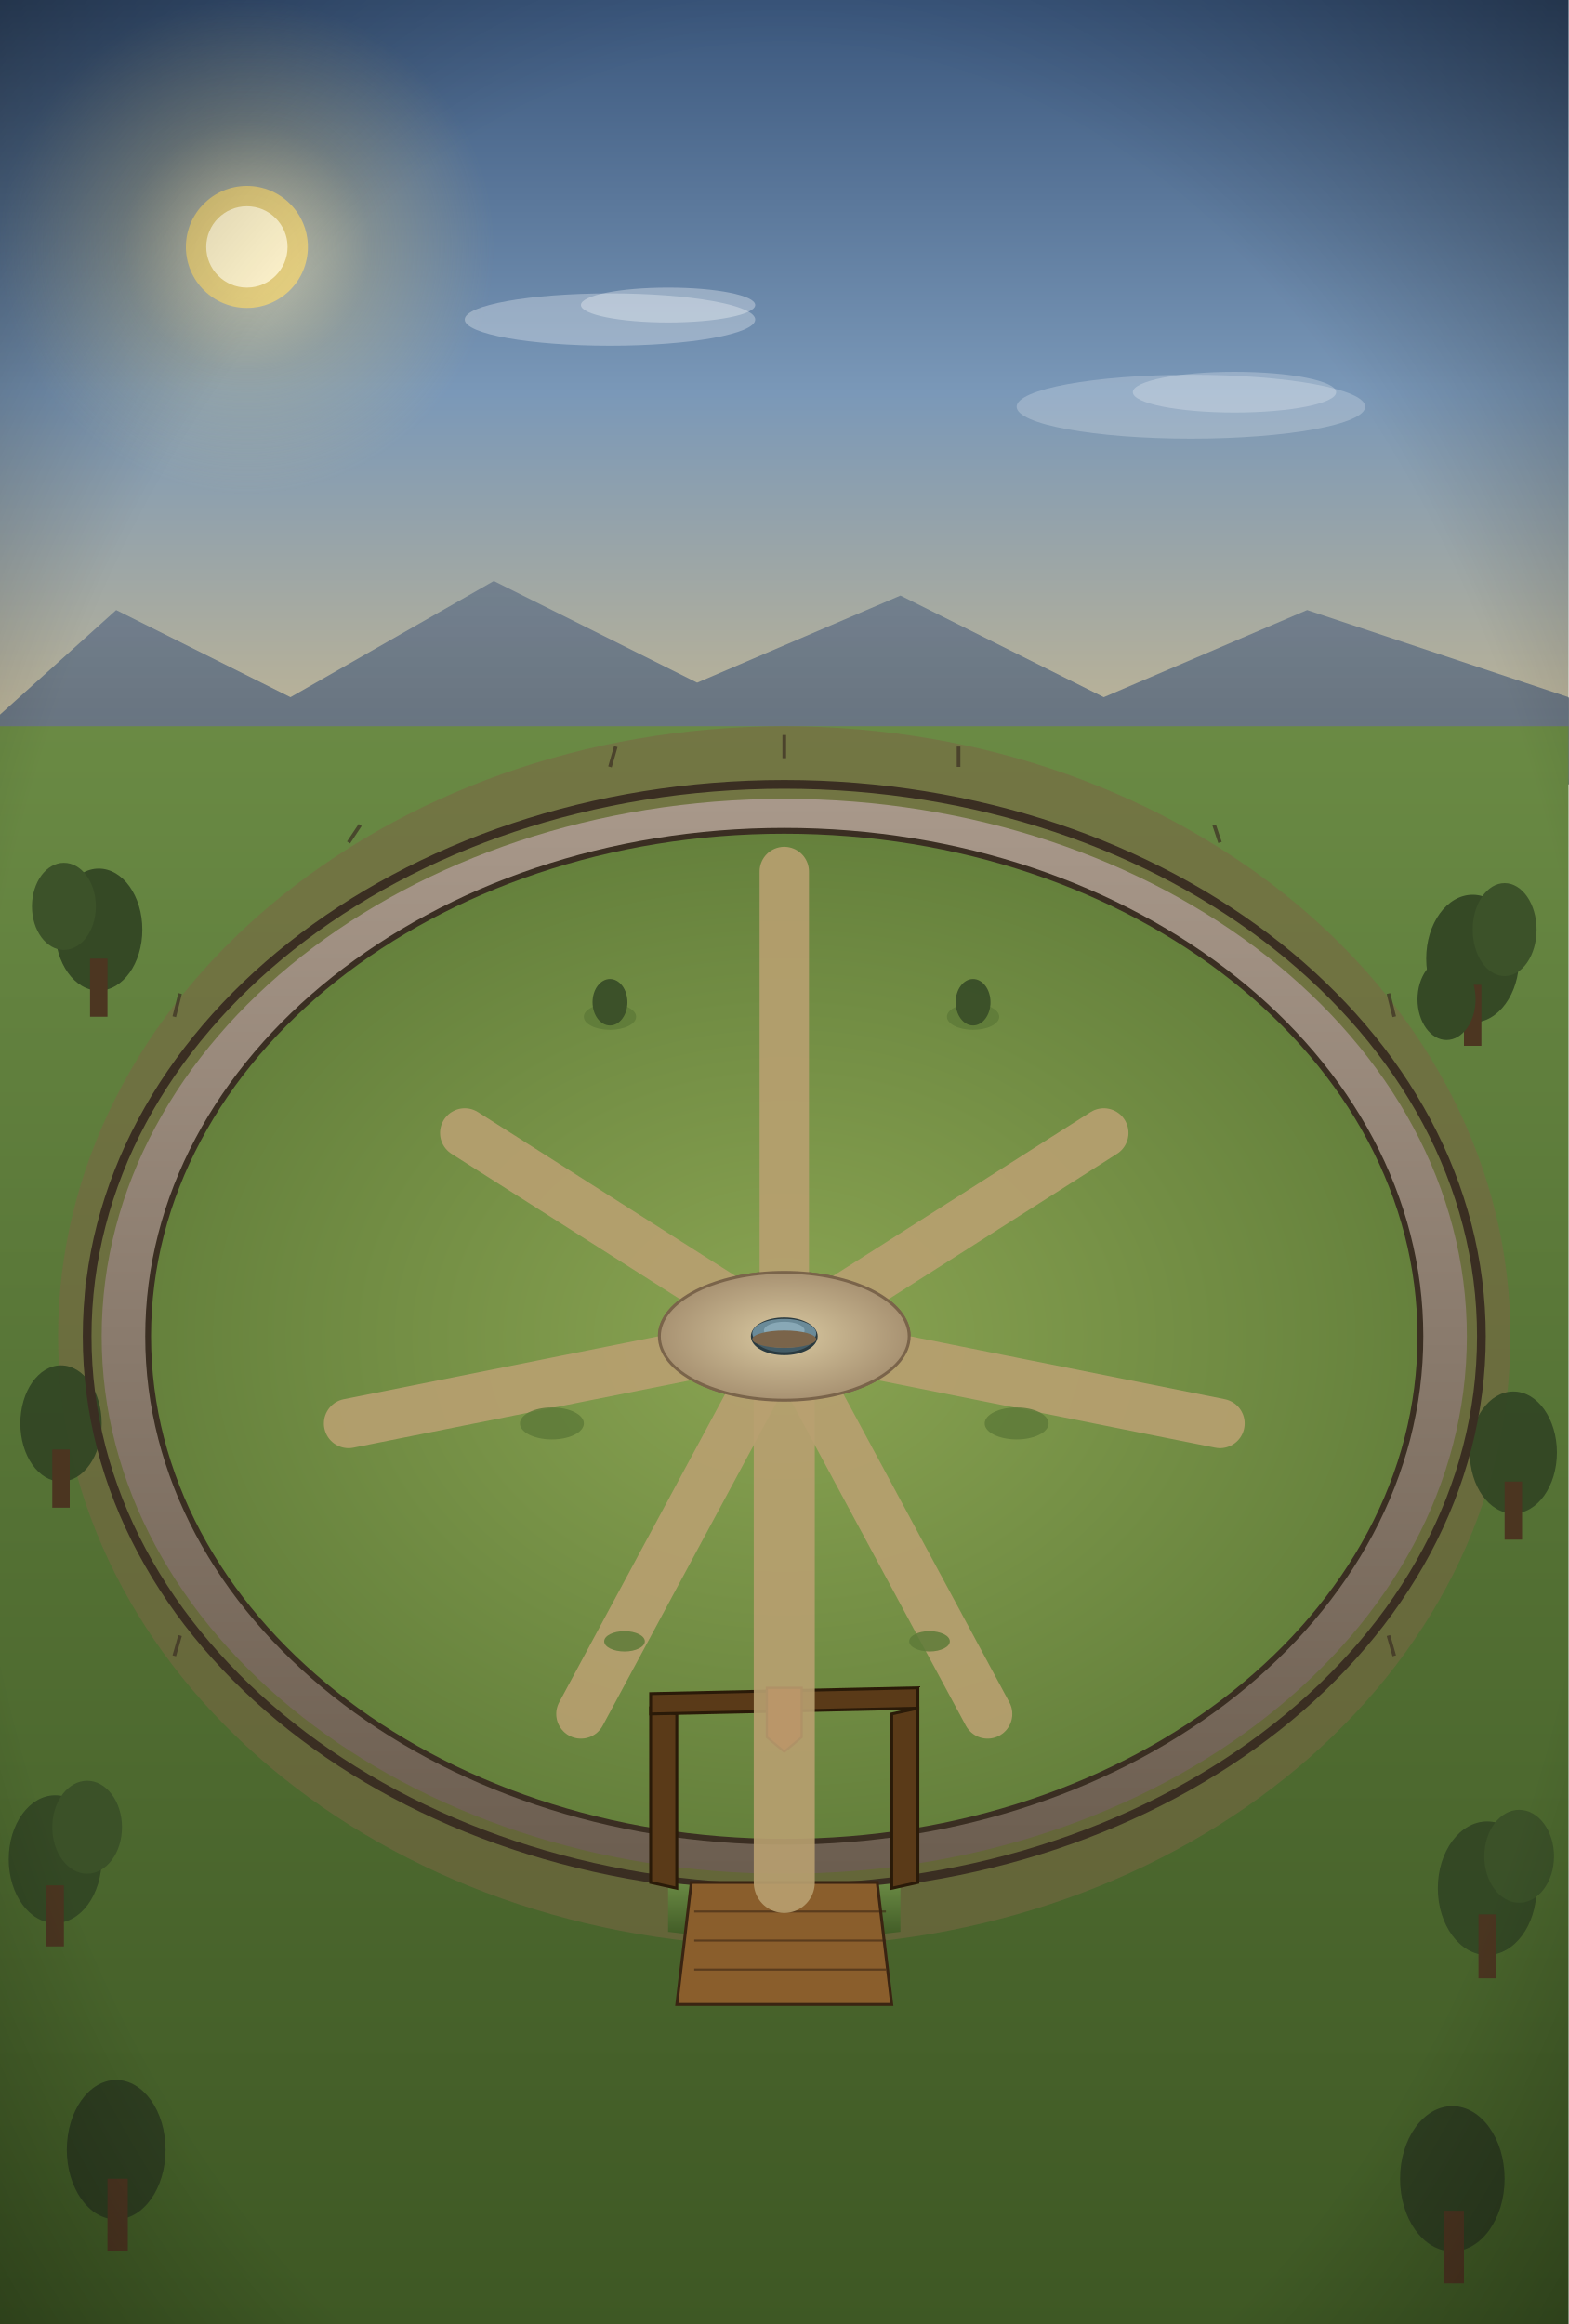
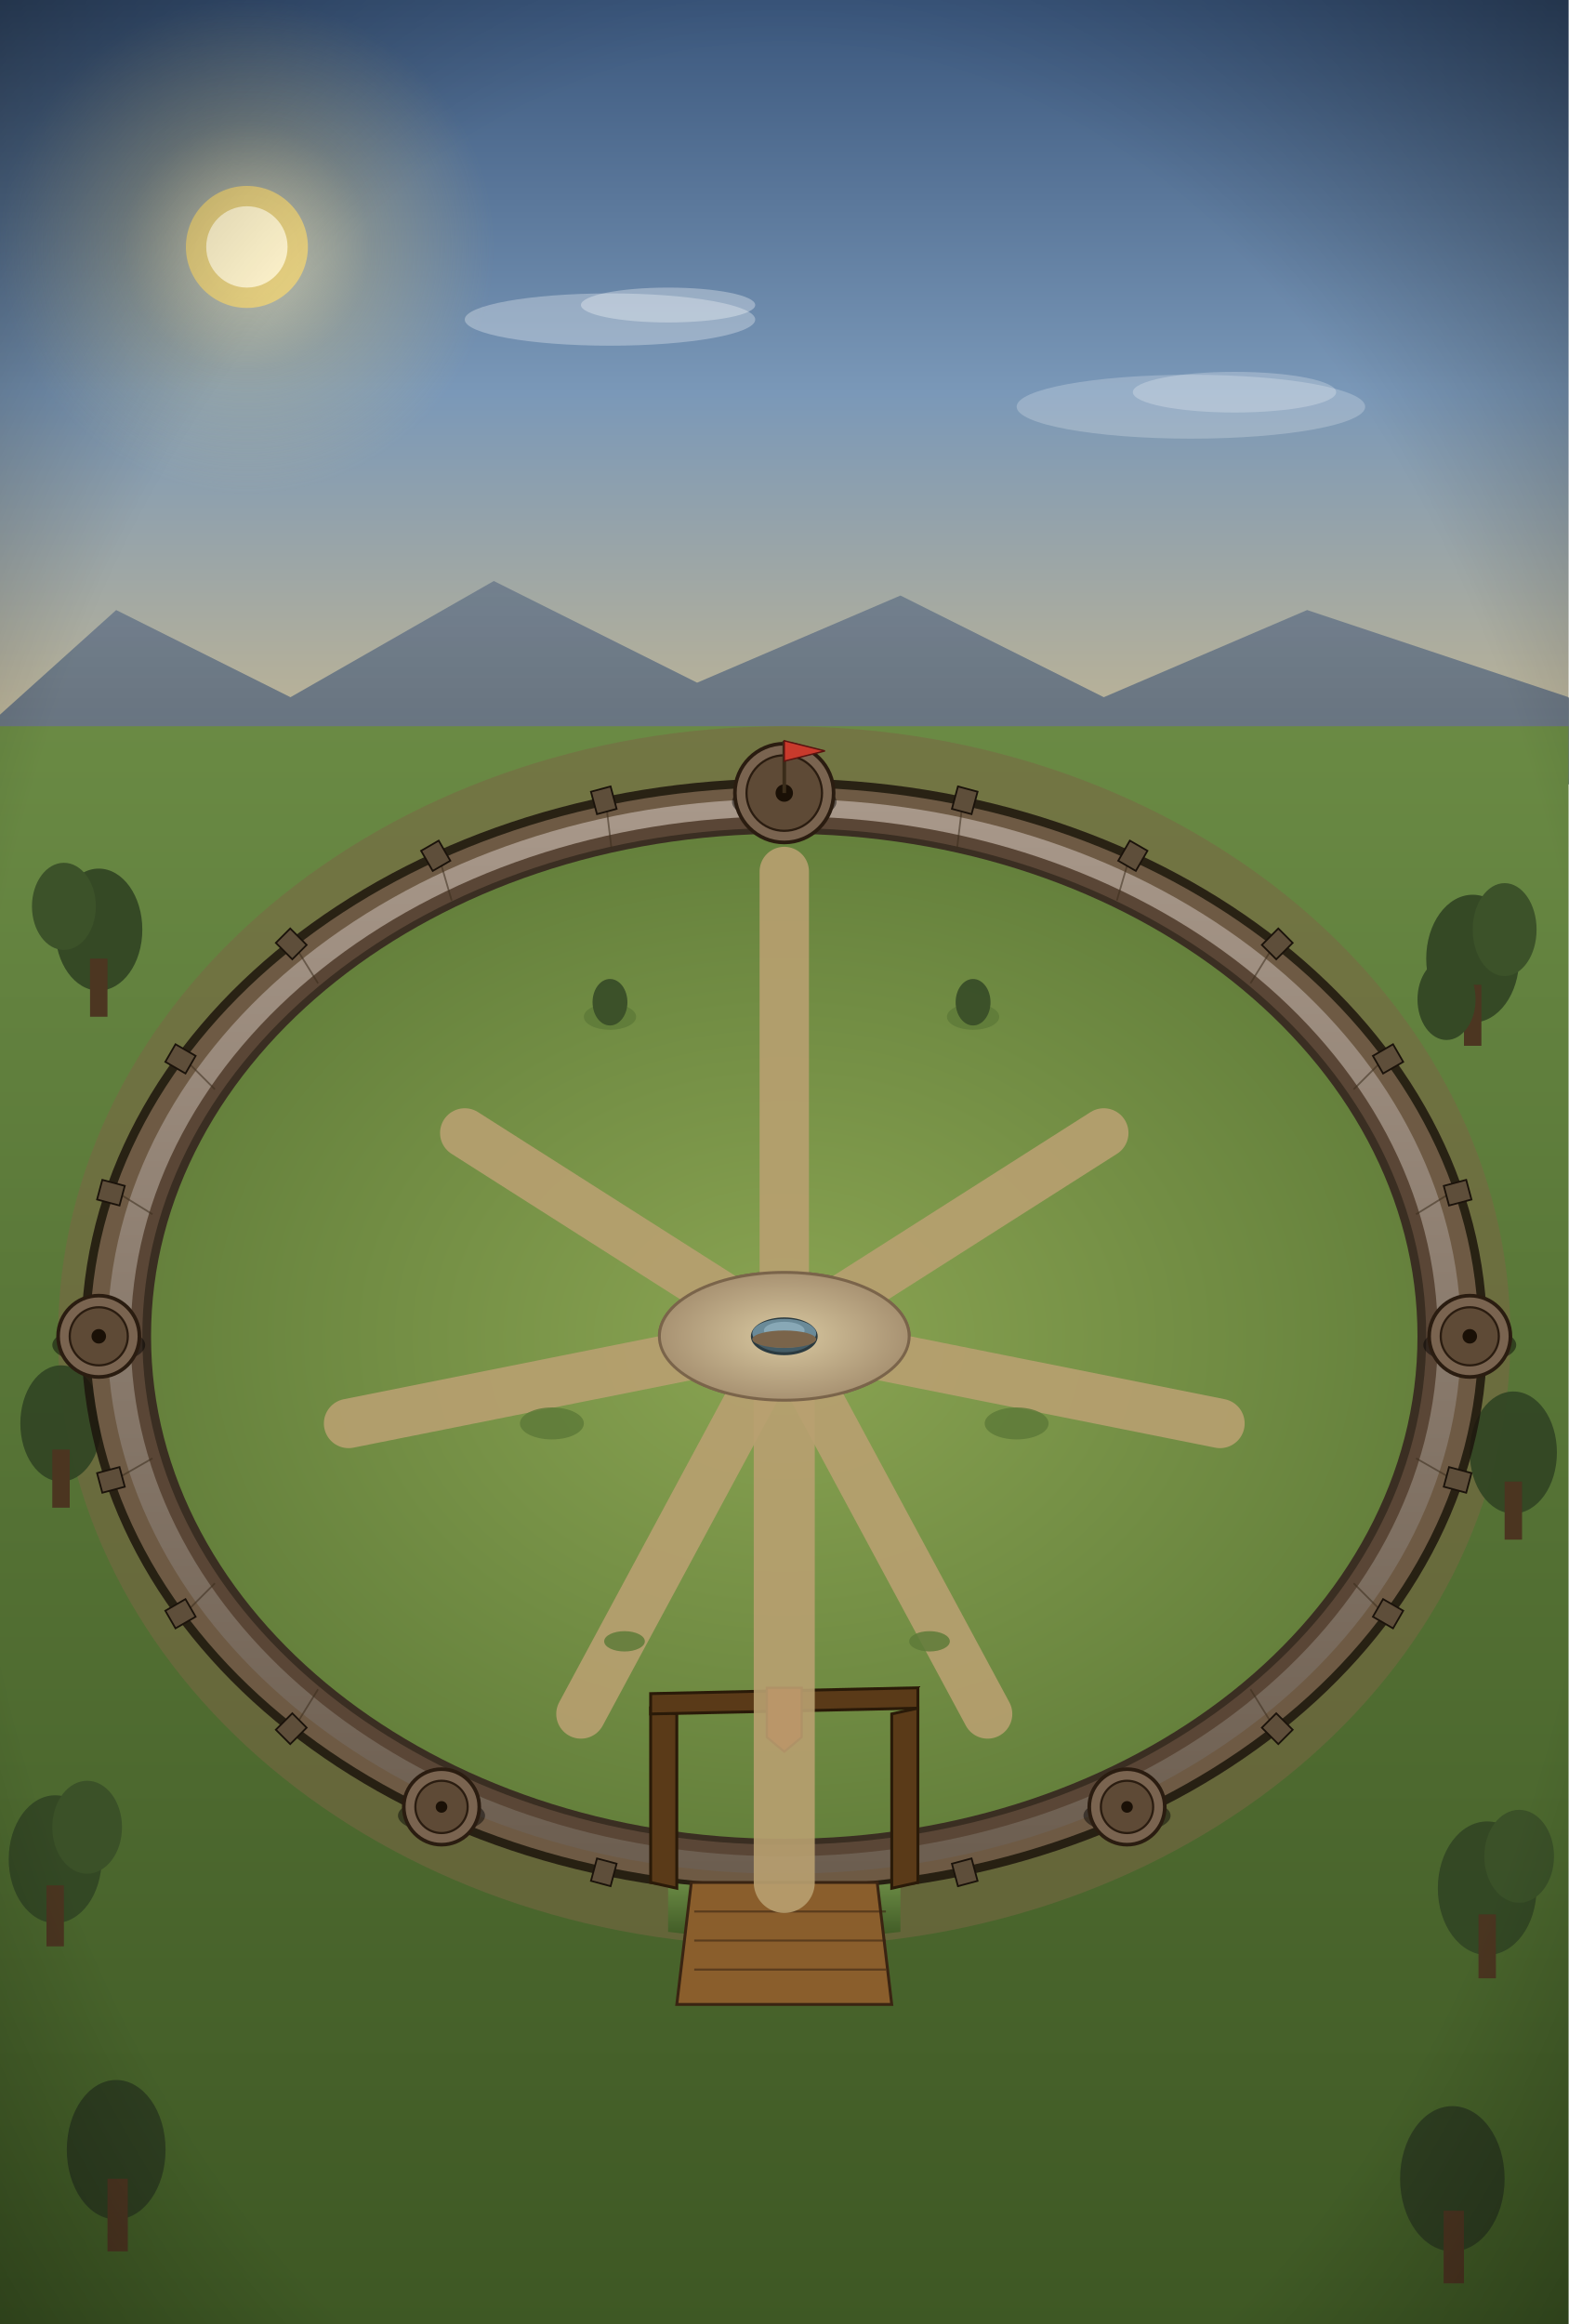
<svg xmlns="http://www.w3.org/2000/svg" viewBox="0 0 1080 1600">
  <defs>
    <linearGradient id="bg_sky" x1="0" y1="0" x2="0" y2="1">
      <stop offset="0" stop-color="#3a567c" />
      <stop offset="0.5" stop-color="#7a98b8" />
      <stop offset="1" stop-color="#c8b890" />
    </linearGradient>
    <radialGradient id="bg_sun_glow" cx="0.5" cy="0.5" r="0.5">
      <stop offset="0" stop-color="#fff4cc" stop-opacity="0.65" />
      <stop offset="0.5" stop-color="#f8d068" stop-opacity="0.22" />
      <stop offset="1" stop-color="#f8d068" stop-opacity="0" />
    </radialGradient>
    <linearGradient id="bg_far" x1="0" y1="0" x2="0" y2="1">
      <stop offset="0" stop-color="#6e7c8c" />
      <stop offset="1" stop-color="#5a6878" />
    </linearGradient>
    <linearGradient id="bg_outer_grass" x1="0" y1="0" x2="0" y2="1">
      <stop offset="0" stop-color="#6a8a44" />
      <stop offset="1" stop-color="#3e5824" />
    </linearGradient>
    <radialGradient id="bg_inner_grass" cx="0.5" cy="0.5" r="0.6">
      <stop offset="0" stop-color="#8aa452" />
      <stop offset="1" stop-color="#5e7a38" />
    </radialGradient>
    <linearGradient id="bg_wall_stone" x1="0" y1="0" x2="0" y2="1">
      <stop offset="0" stop-color="#a8988a" />
      <stop offset="1" stop-color="#6c5e50" />
    </linearGradient>
    <radialGradient id="bg_plaza" cx="0.5" cy="0.5" r="0.5">
      <stop offset="0" stop-color="#d8c8a0" />
      <stop offset="1" stop-color="#a89272" />
    </radialGradient>
    <radialGradient id="bg_vignette" cx="0.5" cy="0.55" r="0.75">
      <stop offset="0.7" stop-color="#000" stop-opacity="0" />
      <stop offset="1" stop-color="#000" stop-opacity="0.4" />
    </radialGradient>
  </defs>
  <rect x="0" y="0" width="1080" height="540" fill="url(#bg_sky)" />
  <circle cx="170" cy="170" r="170" fill="url(#bg_sun_glow)" />
  <circle cx="170" cy="170" r="42" fill="#f4d674" opacity="0.78" />
  <circle cx="170" cy="170" r="28" fill="#fff4cc" />
  <ellipse cx="420" cy="220" rx="100" ry="18" fill="#fff" opacity="0.30" />
  <ellipse cx="460" cy="210" rx="60" ry="12" fill="#fff" opacity="0.32" />
  <ellipse cx="820" cy="280" rx="120" ry="22" fill="#fff" opacity="0.22" />
  <ellipse cx="850" cy="270" rx="70" ry="14" fill="#fff" opacity="0.24" />
  <path d="M -20 510 L 80 420 L 200 480 L 340 400 L 480 470 L 620 410 L 760 480 L 900 420 L 1080 480 L 1100 540 L -20 540 Z" fill="url(#bg_far)" opacity="0.9" />
  <rect x="0" y="500" width="1080" height="1100" fill="url(#bg_outer_grass)" />
  <ellipse cx="540" cy="920" rx="500" ry="420" fill="#7a6644" opacity="0.55" />
  <g opacity="0.95">
    <ellipse cx="68" cy="640" rx="30" ry="42" fill="#324624" />
    <rect x="62" y="660" width="12" height="40" fill="#4a3220" />
    <ellipse cx="44" cy="624" rx="22" ry="30" fill="#3a5028" />
    <ellipse cx="1014" cy="660" rx="32" ry="44" fill="#324624" />
    <rect x="1008" y="678" width="12" height="42" fill="#4a3220" />
    <ellipse cx="1036" cy="640" rx="22" ry="32" fill="#3a5028" />
    <ellipse cx="996" cy="688" rx="20" ry="28" fill="#324624" />
    <ellipse cx="42" cy="980" rx="28" ry="40" fill="#324624" />
    <rect x="36" y="998" width="12" height="40" fill="#4a3220" />
    <ellipse cx="38" cy="1280" rx="32" ry="44" fill="#324624" />
    <rect x="32" y="1298" width="12" height="42" fill="#4a3220" />
    <ellipse cx="60" cy="1258" rx="24" ry="32" fill="#3a5028" />
    <ellipse cx="1042" cy="1000" rx="30" ry="42" fill="#324624" />
    <rect x="1036" y="1020" width="12" height="40" fill="#4a3220" />
    <ellipse cx="1024" cy="1300" rx="34" ry="46" fill="#324624" />
    <rect x="1018" y="1318" width="12" height="44" fill="#4a3220" />
    <ellipse cx="1046" cy="1278" rx="24" ry="32" fill="#3a5028" />
    <ellipse cx="80" cy="1480" rx="34" ry="48" fill="#2c3c20" />
    <rect x="74" y="1500" width="14" height="50" fill="#4a3220" />
    <ellipse cx="1000" cy="1500" rx="36" ry="50" fill="#2c3c20" />
    <rect x="994" y="1522" width="14" height="50" fill="#4a3220" />
  </g>
-   <ellipse cx="540" cy="920" rx="480" ry="380" fill="none" stroke="#3a2e22" stroke-width="6" />
-   <ellipse cx="540" cy="920" rx="470" ry="370" fill="url(#bg_wall_stone)" stroke="none" />
-   <ellipse cx="540" cy="920" rx="440" ry="350" fill="#3a2e22" />
+   <ellipse cx="540" cy="920" rx="484" ry="384" fill="#1c140c" opacity="0.85" />
+   <ellipse cx="540" cy="920" rx="478" ry="378" fill="#6e5a44" />
+   <ellipse cx="540" cy="920" rx="466" ry="370" fill="url(#bg_wall_stone)" />
+   <ellipse cx="540" cy="920" rx="450" ry="358" fill="#5a4636" />
+   <ellipse cx="540" cy="920" rx="442" ry="350" fill="#3a2e22" />
  <ellipse cx="540" cy="920" rx="436" ry="346" fill="url(#bg_inner_grass)" />
-   <g stroke="#3a2e22" stroke-width="2.5" opacity="0.7">
-     <line x1="60" y1="900" x2="60" y2="884" />
-     <line x1="120" y1="700" x2="124" y2="684" />
-     <line x1="240" y1="580" x2="248" y2="568" />
-     <line x1="420" y1="528" x2="424" y2="514" />
-     <line x1="540" y1="522" x2="540" y2="506" />
-     <line x1="660" y1="528" x2="660" y2="514" />
-     <line x1="840" y1="580" x2="836" y2="568" />
-     <line x1="960" y1="700" x2="956" y2="684" />
-     <line x1="1020" y1="900" x2="1020" y2="884" />
-     <line x1="960" y1="1140" x2="956" y2="1126" />
-     <line x1="120" y1="1140" x2="124" y2="1126" />
+   <g stroke="#3a2c1c" stroke-width="1.2" opacity="0.55">
+     <line x1="1012" y1="920" x2="990" y2="920" />
+     <line x1="996" y1="1016" x2="975" y2="1004" />
+     <line x1="949" y1="1107" x2="932" y2="1090" />
+     <line x1="874" y1="1184" x2="861" y2="1163" />
+     <line x1="776" y1="1244" x2="769" y2="1220" />
+     <line x1="304" y1="1244" x2="311" y2="1220" />
+     <line x1="206" y1="1184" x2="219" y2="1163" />
+     <line x1="131" y1="1107" x2="148" y2="1090" />
+     <line x1="84" y1="1016" x2="105" y2="1004" />
+     <line x1="68" y1="920" x2="90" y2="920" />
+     <line x1="84" y1="823" x2="105" y2="836" />
+     <line x1="131" y1="733" x2="148" y2="750" />
+     <line x1="206" y1="656" x2="219" y2="677" />
+     <line x1="304" y1="596" x2="311" y2="620" />
+     <line x1="418" y1="559" x2="421" y2="584" />
+     <line x1="540" y1="546" x2="540" y2="572" />
+     <line x1="662" y1="559" x2="659" y2="584" />
+     <line x1="776" y1="596" x2="769" y2="620" />
+     <line x1="874" y1="656" x2="861" y2="677" />
+     <line x1="949" y1="733" x2="932" y2="750" />
+     <line x1="996" y1="823" x2="975" y2="836" />
  </g>
+   <g fill="#5e4e3a" stroke="#1a120a" stroke-width="1.2">
+     <rect x="1005.0" y="904.0" width="14" height="16" transform="rotate(90.0 1012.0 920.0)" />
+     <rect x="988.9" y="1000.8" width="14" height="16" transform="rotate(105.0 995.9 1016.8)" />
+     <rect x="941.8" y="1091.0" width="14" height="16" transform="rotate(120.0 948.8 1107.0)" />
+     <rect x="866.8" y="1168.5" width="14" height="16" transform="rotate(135.0 873.8 1184.5)" />
+     <rect x="769.0" y="1227.9" width="14" height="16" transform="rotate(150.0 776.0 1243.9)" />
+     <rect x="655.2" y="1265.3" width="14" height="16" transform="rotate(165.0 662.2 1281.3)" />
+     <rect x="410.8" y="1265.3" width="14" height="16" transform="rotate(195.0 417.8 1281.3)" />
+     <rect x="297.0" y="1227.9" width="14" height="16" transform="rotate(210.0 304.0 1243.9)" />
+     <rect x="199.2" y="1168.5" width="14" height="16" transform="rotate(225.0 206.2 1184.5)" />
+     <rect x="124.2" y="1091.0" width="14" height="16" transform="rotate(240.0 131.2 1107.0)" />
+     <rect x="77.1" y="1000.8" width="14" height="16" transform="rotate(255.0 84.1 1016.8)" />
+     <rect x="61.0" y="904.0" width="14" height="16" transform="rotate(270.0 68.0 920.0)" />
+     <rect x="77.1" y="807.2" width="14" height="16" transform="rotate(285.0 84.1 823.2)" />
+     <rect x="124.2" y="717.0" width="14" height="16" transform="rotate(300.0 131.2 733.0)" />
+     <rect x="199.2" y="639.5" width="14" height="16" transform="rotate(315.0 206.2 655.5)" />
+     <rect x="297.0" y="580.1" width="14" height="16" transform="rotate(330.0 304.0 596.1)" />
+     <rect x="410.8" y="542.7" width="14" height="16" transform="rotate(345.0 417.8 558.7)" />
+     <rect x="533.0" y="530.0" width="14" height="16" transform="rotate(360.0 540.0 546.0)" />
+     <rect x="655.2" y="542.7" width="14" height="16" transform="rotate(15.0 662.2 558.7)" />
+     <rect x="769.0" y="580.1" width="14" height="16" transform="rotate(30.0 776.0 596.1)" />
+     <rect x="866.8" y="639.5" width="14" height="16" transform="rotate(45.0 873.8 655.5)" />
+     <rect x="941.8" y="717.0" width="14" height="16" transform="rotate(60.0 948.8 733.0)" />
+     <rect x="988.9" y="807.2" width="14" height="16" transform="rotate(75.0 995.9 823.2)" />
+   </g>
+   <ellipse cx="540" cy="552" rx="36" ry="14" fill="#000" opacity="0.45" />
+   <circle cx="540" cy="546" r="34" fill="#7a6450" stroke="#2a1c10" stroke-width="2.5" />
+   <circle cx="540" cy="546" r="26" fill="#5e4a36" stroke="#2a1c10" stroke-width="1.5" />
+   <circle cx="540" cy="546" r="6" fill="#1a1006" />
+   <line x1="540" y1="546" x2="540" y2="510" stroke="#3a2c1a" stroke-width="2.5" />
+   <polygon points="540,510 568,517 540,524" fill="#c93a2c" stroke="#5a1410" stroke-width="1" />
+   <ellipse cx="1012" cy="926" rx="32" ry="13" fill="#000" opacity="0.45" />
+   <circle cx="1012" cy="920" r="28" fill="#7a6450" stroke="#2a1c10" stroke-width="2.5" />
+   <circle cx="1012" cy="920" r="20" fill="#5e4a36" stroke="#2a1c10" stroke-width="1.5" />
+   <circle cx="1012" cy="920" r="5" fill="#1a1006" />
+   <ellipse cx="68" cy="926" rx="32" ry="13" fill="#000" opacity="0.45" />
+   <circle cx="68" cy="920" r="28" fill="#7a6450" stroke="#2a1c10" stroke-width="2.5" />
+   <circle cx="68" cy="920" r="20" fill="#5e4a36" stroke="#2a1c10" stroke-width="1.5" />
+   <circle cx="68" cy="920" r="5" fill="#1a1006" />
+   <ellipse cx="776" cy="1250" rx="30" ry="12" fill="#000" opacity="0.45" />
+   <circle cx="776" cy="1244" r="26" fill="#7a6450" stroke="#2a1c10" stroke-width="2.5" />
+   <circle cx="776" cy="1244" r="18" fill="#5e4a36" stroke="#2a1c10" stroke-width="1.5" />
+   <circle cx="776" cy="1244" r="4" fill="#1a1006" />
+   <ellipse cx="304" cy="1250" rx="30" ry="12" fill="#000" opacity="0.45" />
+   <circle cx="304" cy="1244" r="26" fill="#7a6450" stroke="#2a1c10" stroke-width="2.5" />
+   <circle cx="304" cy="1244" r="18" fill="#5e4a36" stroke="#2a1c10" stroke-width="1.5" />
+   <circle cx="304" cy="1244" r="4" fill="#1a1006" />
  <path d="M 460 1296 Q 540 1306 620 1296 L 620 1330 Q 540 1340 460 1330 Z" fill="url(#bg_outer_grass)" />
  <polygon points="476,1296 604,1296 614,1380 466,1380" fill="#8a5e2c" stroke="#3a2412" stroke-width="2" />
  <line x1="478" y1="1316" x2="610" y2="1316" stroke="#3a2412" stroke-width="1.4" opacity="0.6" />
  <line x1="478" y1="1336" x2="610" y2="1336" stroke="#3a2412" stroke-width="1.4" opacity="0.6" />
  <line x1="478" y1="1356" x2="610" y2="1356" stroke="#3a2412" stroke-width="1.4" opacity="0.6" />
  <polygon points="448,1296 466,1300 466,1180 448,1176" fill="#5a3a18" stroke="#2a1a08" stroke-width="2" />
  <polygon points="614,1300 632,1296 632,1176 614,1180" fill="#5a3a18" stroke="#2a1a08" stroke-width="2" />
  <polygon points="448,1180 632,1176 632,1162 448,1166" fill="#5a3a18" stroke="#2a1a08" stroke-width="2" />
  <polygon points="528,1162 552,1162 552,1196 540,1206 528,1196" fill="#c93a2c" stroke="#5a1410" stroke-width="1.5" />
  <ellipse cx="540" cy="920" rx="86" ry="44" fill="url(#bg_plaza)" stroke="#7a644a" stroke-width="2" />
  <ellipse cx="540" cy="920" rx="22" ry="12" fill="#445c66" stroke="#2a3a40" stroke-width="2" />
  <ellipse cx="540" cy="918" rx="22" ry="10" fill="#6a8a98" />
  <ellipse cx="540" cy="916" rx="14" ry="6" fill="#88a8b6" />
  <ellipse cx="540" cy="922" rx="22" ry="6" fill="#7a644a" />
  <g stroke="#b8a070" stroke-width="34" stroke-linecap="round" opacity="0.9" fill="none">
    <line x1="540" y1="920" x2="540" y2="600" />
    <line x1="540" y1="920" x2="320" y2="780" />
    <line x1="540" y1="920" x2="760" y2="780" />
    <line x1="540" y1="920" x2="240" y2="980" />
    <line x1="540" y1="920" x2="840" y2="980" />
    <line x1="540" y1="920" x2="400" y2="1180" />
    <line x1="540" y1="920" x2="680" y2="1180" />
  </g>
  <line x1="540" y1="920" x2="540" y2="1296" stroke="#b8a070" stroke-width="42" stroke-linecap="round" opacity="0.9" />
  <ellipse cx="540" cy="920" rx="86" ry="44" fill="url(#bg_plaza)" stroke="#7a644a" stroke-width="2" />
  <ellipse cx="540" cy="920" rx="22" ry="12" fill="#445c66" stroke="#2a3a40" stroke-width="2" />
  <ellipse cx="540" cy="918" rx="22" ry="10" fill="#6a8a98" />
  <ellipse cx="540" cy="916" rx="14" ry="6" fill="#88a8b6" />
  <ellipse cx="540" cy="922" rx="22" ry="6" fill="#7a644a" />
  <g opacity="0.85">
    <ellipse cx="420" cy="700" rx="18" ry="9" fill="#5e7a38" />
    <ellipse cx="670" cy="700" rx="18" ry="9" fill="#5e7a38" />
    <ellipse cx="380" cy="980" rx="22" ry="11" fill="#5e7a38" />
    <ellipse cx="700" cy="980" rx="22" ry="11" fill="#5e7a38" />
    <ellipse cx="430" cy="1130" rx="14" ry="7" fill="#5e7a38" />
    <ellipse cx="640" cy="1130" rx="14" ry="7" fill="#5e7a38" />
    <ellipse cx="420" cy="690" rx="12" ry="16" fill="#324624" />
    <ellipse cx="670" cy="690" rx="12" ry="16" fill="#324624" />
  </g>
  <rect x="0" y="0" width="1080" height="1600" fill="url(#bg_vignette)" />
</svg>
